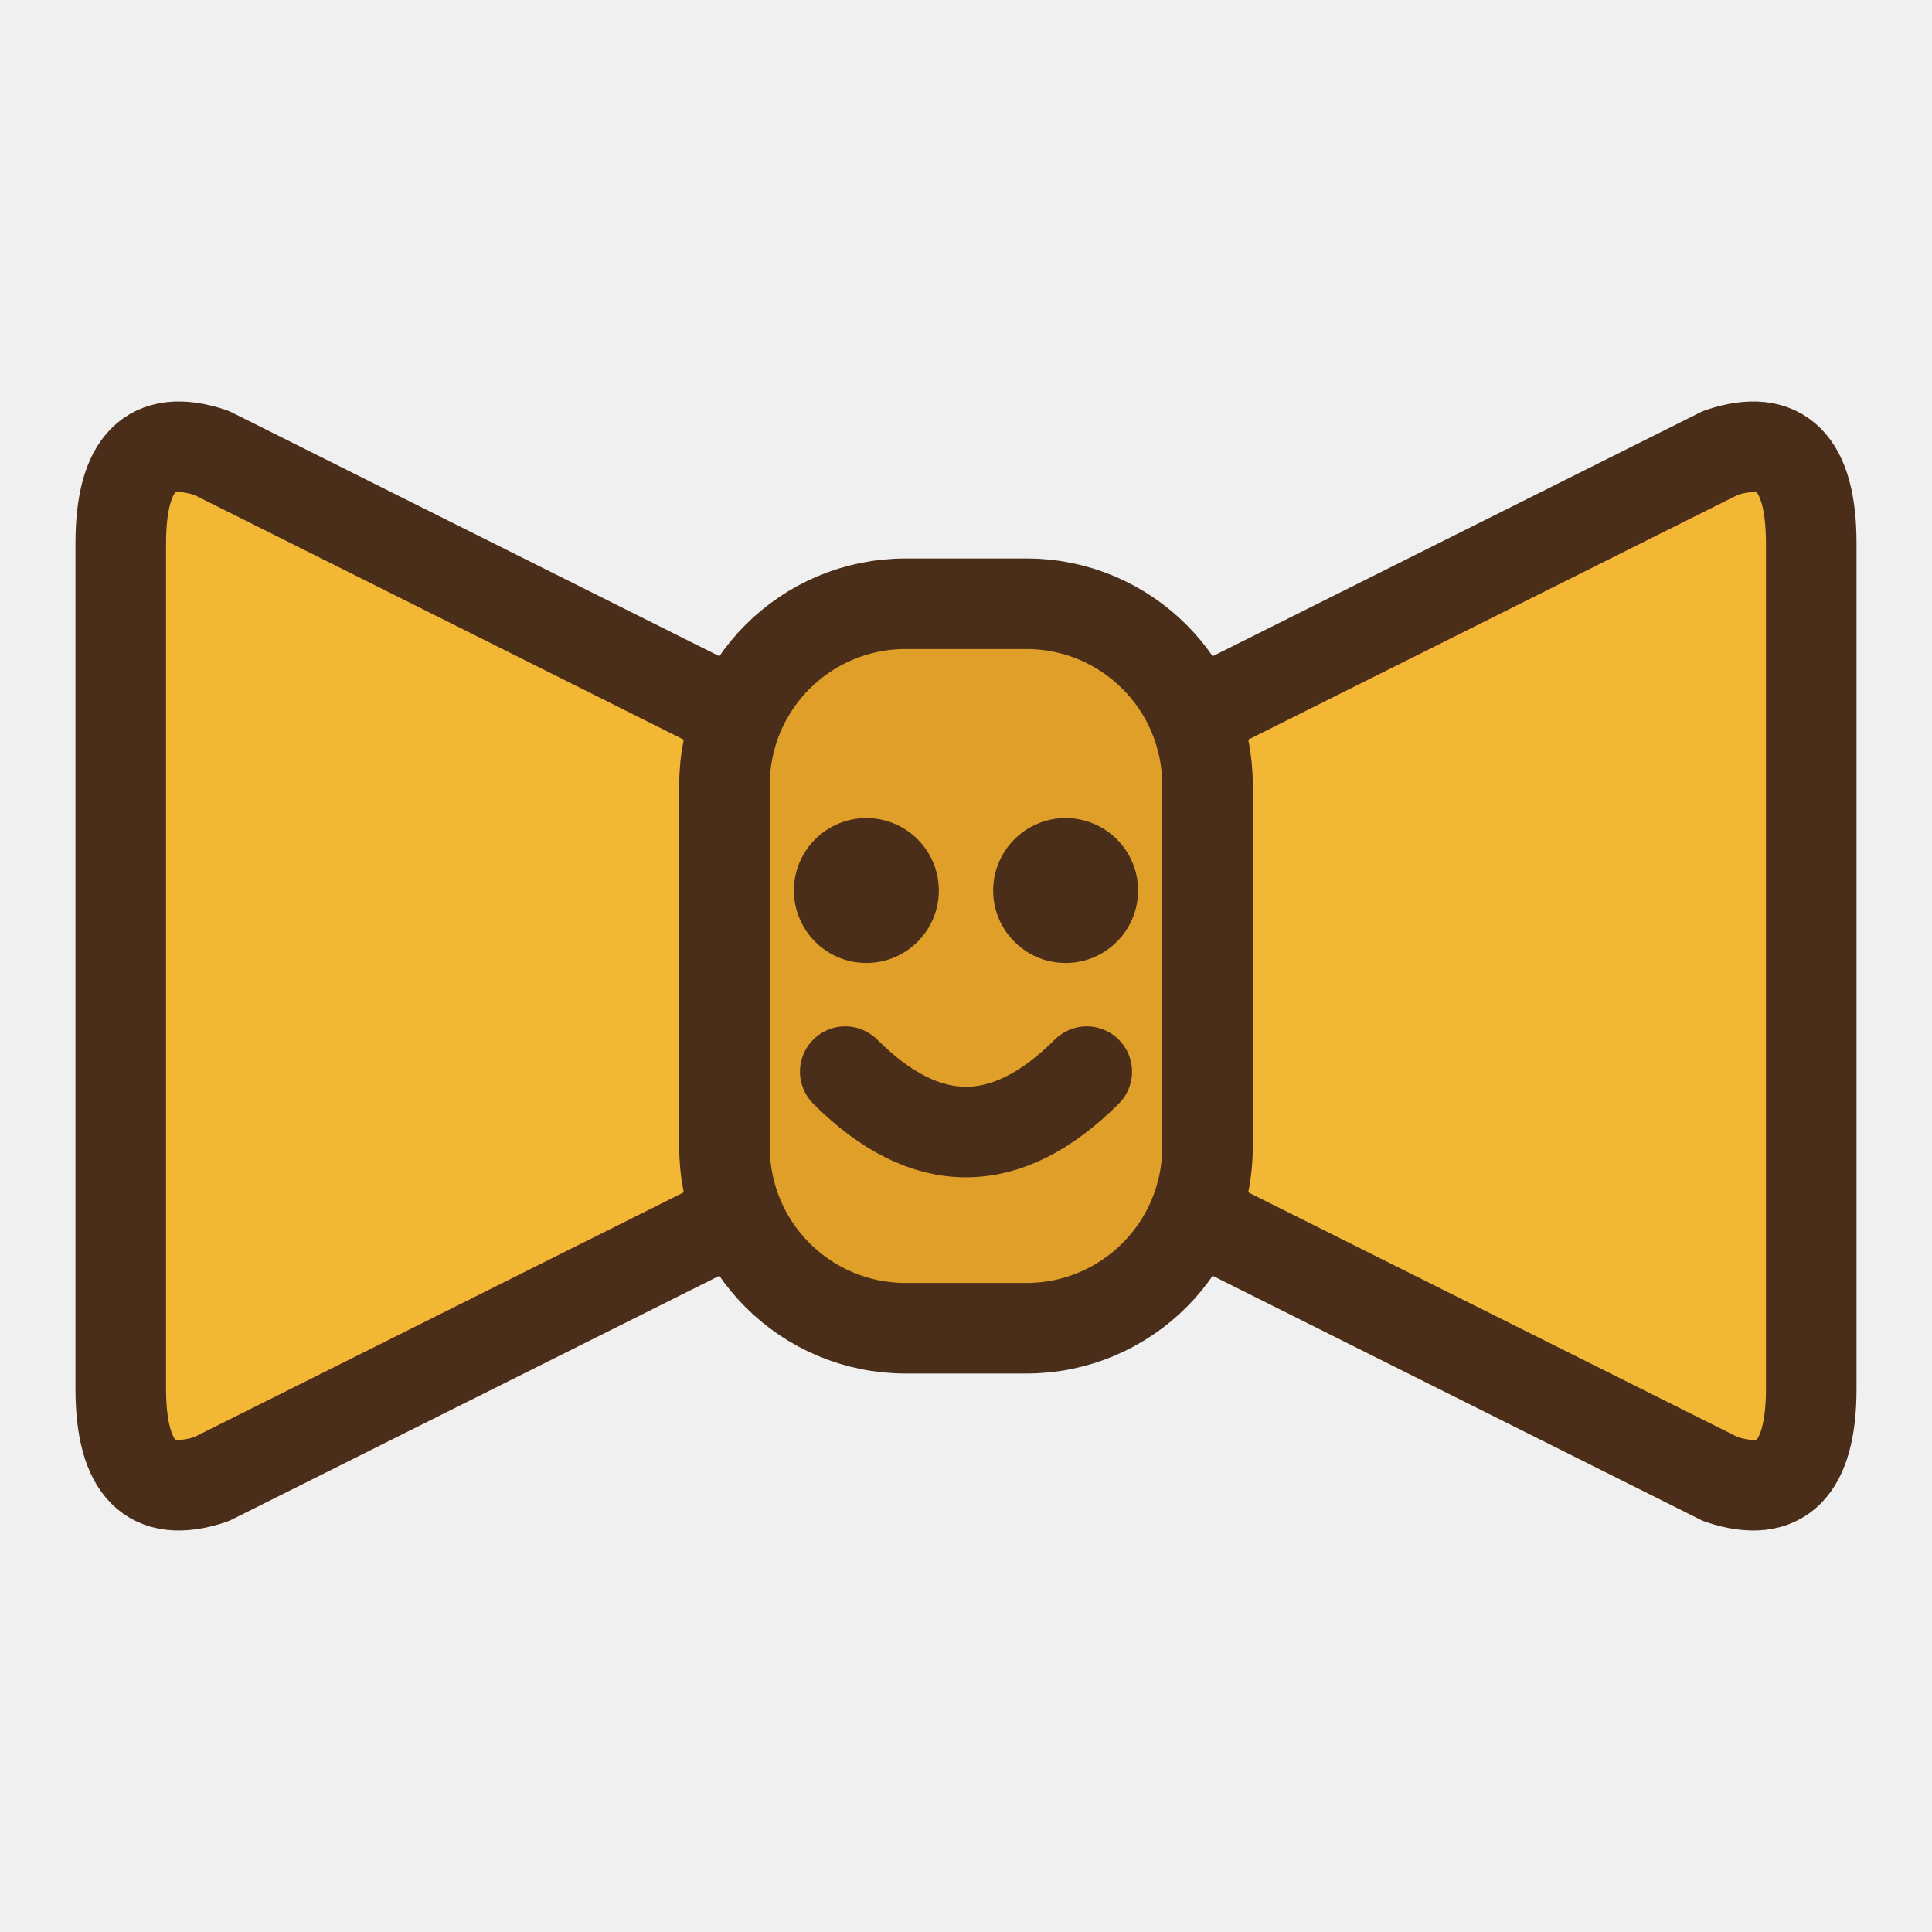
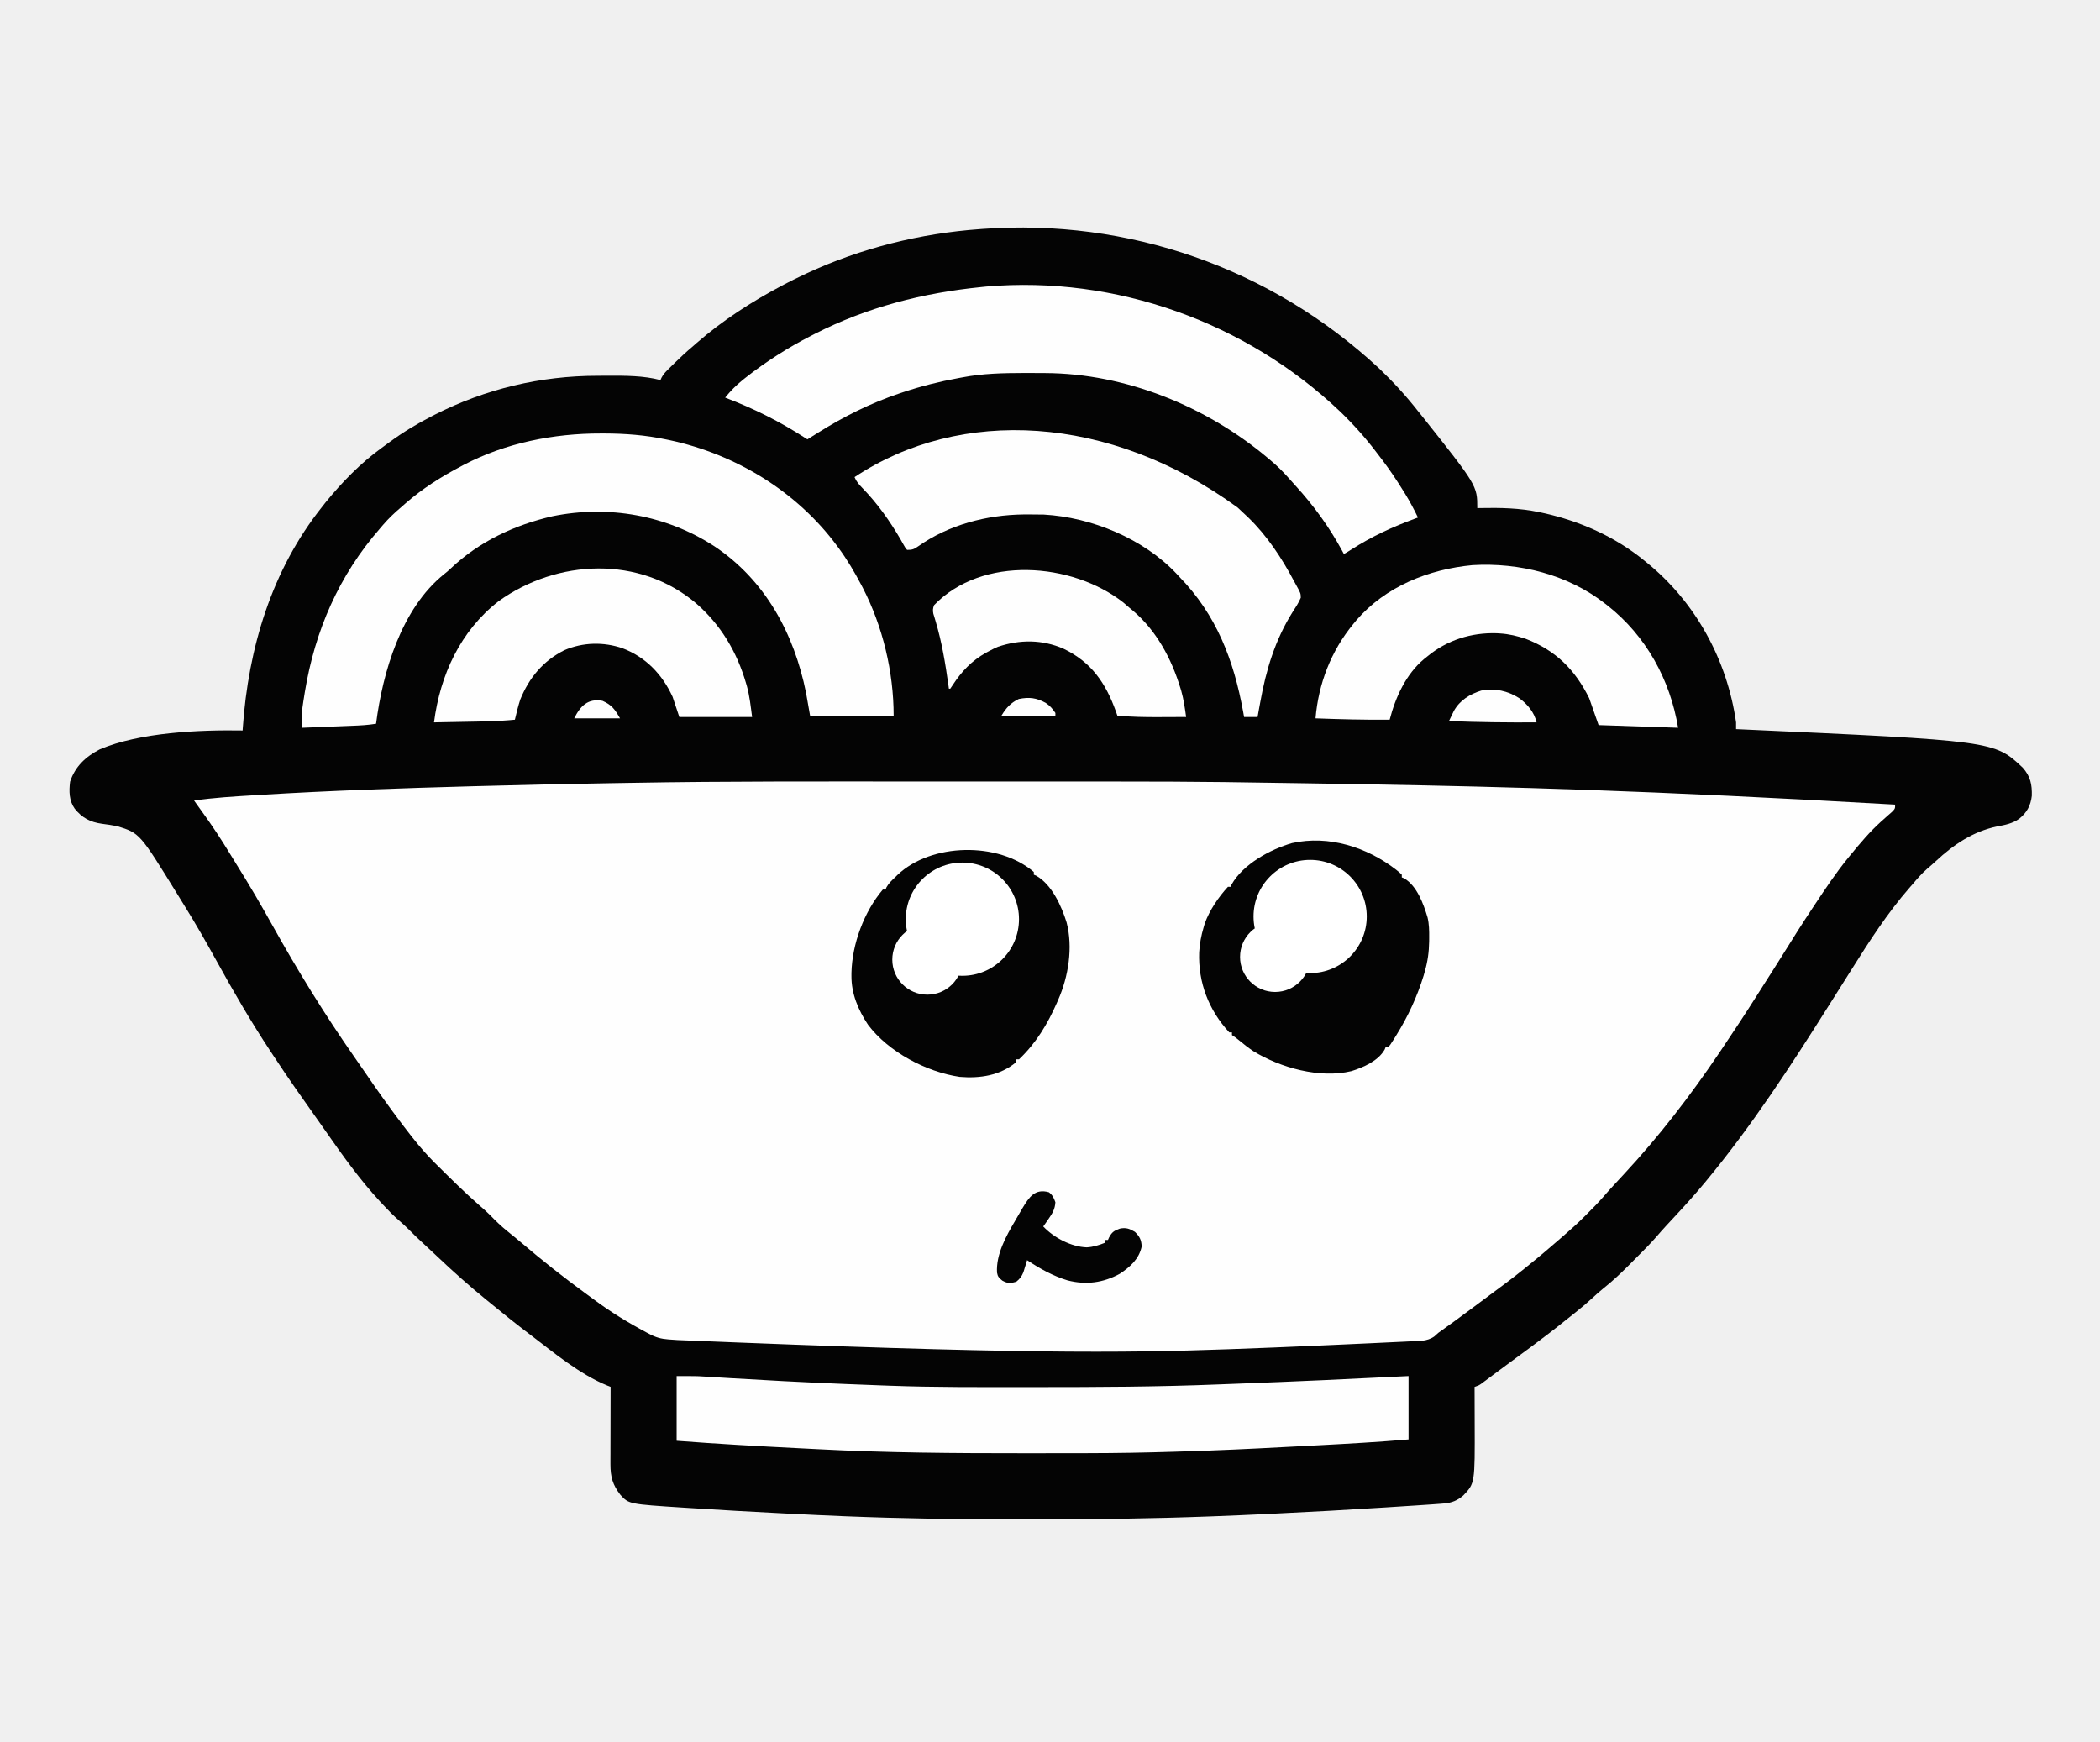
- <svg xmlns="http://www.w3.org/2000/svg" viewBox="0 0 64 64">
-   <g stroke="#4A2E1A" stroke-width="3" stroke-linejoin="round">
-     <path d="M7,15 L27,25 L27,39 L7,49 Q4,50 4,46 L4,18 Q4,14 7,15 Z" fill="#F2B735" />
-     <path d="M57,15 L37,25 L37,39 L57,49 Q60,50 60,46 L60,18 Q60,14 57,15 Z" fill="#F2B735" />
-     <rect x="24" y="20" width="16" height="24" rx="6" fill="#E09F28" />
-   </g>
-   <circle cx="28.7" cy="29.5" r="2.4" fill="#4A2E1A" />
-   <circle cx="35.3" cy="29.5" r="2.4" fill="#4A2E1A" />
-   <path d="M28,35.5 Q32,39.5 36,35.5" fill="none" stroke="#4A2E1A" stroke-width="3" stroke-linecap="round" />
+ <svg xmlns="http://www.w3.org/2000/svg" version="1.1" width="1558" height="1292">
+   <path d="M0 0 C10.41 9.92 20.09 20.47 28.98 31.79 C29.7 32.69 30.43 33.58 31.18 34.51 C72.98 87.11 72.98 87.11 72.98 103.79 C73.32 103.78 73.32 103.78 75.05 103.74 C89.98 103.44 104.33 103.69 118.98 106.79 C119.87 106.97 120.76 107.16 121.68 107.36 C149.07 113.36 175.21 124.97 196.98 142.79 C197.52 143.23 198.06 143.66 198.63 144.12 C234.99 173.57 258.36 216.46 264.98 262.79 C265 264.45 265 266.12 264.98 267.79 C265.61 267.82 266.25 267.84 266.9 267.87 C456.43 276.47 456.43 276.47 477.65 296.36 C483.38 302.82 484.59 308.85 484.38 317.24 C483.55 324.48 480.74 329.74 475.04 334.29 C470.04 337.82 464.54 338.92 458.6 339.97 C440.7 343.78 426.45 353.36 413.21 365.7 C411.12 367.65 408.97 369.5 406.79 371.35 C402.78 374.85 399.4 378.72 395.98 382.79 C395.19 383.69 394.4 384.59 393.59 385.52 C377.2 404.33 363.74 425.26 350.51 446.35 C348.01 450.33 345.49 454.31 342.98 458.29 C340.02 462.96 337.07 467.64 334.12 472.33 C305.79 517.28 276.9 561.8 242.98 602.79 C242.49 603.37 242.01 603.95 241.52 604.55 C234.9 612.52 228.03 620.2 220.98 627.79 C219.41 629.48 217.84 631.17 216.28 632.86 C215.29 633.93 214.29 635 213.3 636.07 C210.79 638.78 208.34 641.53 205.94 644.34 C201.06 649.94 195.78 655.17 190.52 660.43 C188.74 662.21 186.97 664 185.2 665.79 C179.14 671.87 173.02 677.6 166.29 682.94 C163.54 685.13 160.98 687.45 158.41 689.85 C154.31 693.61 150.13 697.17 145.75 700.61 C143.68 702.23 141.62 703.87 139.58 705.53 C130.54 712.84 121.32 719.88 111.98 726.79 C111.23 727.34 110.49 727.88 109.73 728.45 C105.79 731.36 101.84 734.27 97.89 737.17 C94.47 739.68 91.06 742.21 87.65 744.75 C86.79 745.4 85.92 746.04 85.03 746.7 C83.36 747.94 81.69 749.19 80.03 750.43 C79.28 750.99 78.53 751.55 77.76 752.12 C77.1 752.61 76.44 753.1 75.76 753.61 C73.98 754.79 73.98 754.79 70.98 755.79 C70.98 756.36 70.98 756.94 70.98 757.53 C71.01 763.62 71.02 769.7 71.03 775.79 C71.04 778.05 71.04 780.31 71.05 782.57 C71.22 827.28 71.22 827.28 62.69 836.28 C58.31 840.12 53.97 841.87 48.17 842.32 C47.19 842.4 46.22 842.48 45.22 842.56 C44.15 842.63 43.08 842.71 41.98 842.79 C40.84 842.87 39.7 842.95 38.53 843.04 C34.55 843.31 30.58 843.58 26.61 843.84 C25.87 843.89 25.13 843.93 24.36 843.98 C18.61 844.36 12.85 844.73 7.1 845.1 C6.24 845.15 5.38 845.21 4.5 845.27 C-22.91 847.01 -50.32 848.55 -77.76 849.85 C-80.24 849.97 -82.73 850.09 -85.22 850.21 C-97.49 850.81 -109.75 851.32 -122.02 851.79 C-123.16 851.83 -124.3 851.87 -125.48 851.92 C-168.26 853.53 -210.99 854.11 -253.8 854.04 C-259.18 854.04 -264.56 854.04 -269.95 854.05 C-312.01 854.11 -353.99 853.49 -396.02 851.79 C-397.04 851.75 -398.06 851.7 -399.1 851.66 C-410.82 851.18 -422.54 850.64 -434.26 850.03 C-436.74 849.91 -439.22 849.78 -441.7 849.66 C-465.03 848.48 -488.34 847.17 -511.65 845.66 C-512.91 845.58 -514.16 845.5 -515.46 845.42 C-556.45 842.78 -556.45 842.78 -562.76 835.89 C-568.45 828.59 -570.16 822.53 -570.14 813.23 C-570.14 811.95 -570.14 810.67 -570.14 809.35 C-570.13 807.97 -570.13 806.58 -570.12 805.2 C-570.12 803.77 -570.12 802.35 -570.12 800.92 C-570.11 797.18 -570.1 793.45 -570.09 789.71 C-570.08 785.89 -570.08 782.06 -570.07 778.24 C-570.06 770.76 -570.05 763.27 -570.02 755.79 C-570.41 755.64 -570.41 755.64 -572.33 754.89 C-593.15 746.37 -612.27 730.29 -630.02 716.79 C-631.04 716.02 -632.05 715.25 -633.1 714.46 C-641.27 708.23 -649.25 701.78 -657.2 695.27 C-658.8 693.97 -660.39 692.68 -661.99 691.38 C-674.78 681 -686.97 670.14 -698.9 658.8 C-702.89 655.02 -706.91 651.29 -710.94 647.57 C-713.84 644.87 -716.68 642.14 -719.45 639.32 C-721.87 636.88 -724.36 634.6 -726.97 632.36 C-731.24 628.67 -735.11 624.67 -738.96 620.54 C-739.66 619.78 -740.37 619.03 -741.09 618.25 C-756.12 602.05 -768.96 583.94 -781.59 565.84 C-783.49 563.12 -785.4 560.42 -787.31 557.72 C-798.35 542.14 -809.38 526.55 -819.85 510.58 C-820.65 509.36 -821.46 508.13 -822.27 506.91 C-836.75 485.02 -849.95 462.27 -862.61 439.29 C-870.18 425.55 -877.95 412.01 -886.23 398.68 C-888.12 395.63 -890 392.57 -891.88 389.51 C-919.36 344.98 -919.36 344.98 -936.02 339.79 C-939.79 339.05 -943.57 338.48 -947.38 338 C-956.07 336.81 -962.1 333.64 -967.61 326.78 C-971.83 320.82 -971.89 313.85 -971.02 306.79 C-967.27 295.43 -959.44 288.19 -949.02 282.79 C-919.35 270.17 -875.04 268.25 -843.02 268.79 C-843 268.49 -843 268.49 -842.9 266.98 C-838.82 207.68 -821.49 149.75 -784.02 102.79 C-783.62 102.27 -783.62 102.27 -781.56 99.65 C-769.42 84.71 -755.45 70.3 -739.79 59.05 C-737.85 57.66 -735.94 56.24 -734.02 54.82 C-724.15 47.57 -713.91 41.38 -703.02 35.79 C-702.22 35.37 -701.42 34.96 -700.59 34.53 C-663 15.36 -621.86 5.6 -579.72 5.6 C-577.06 5.6 -574.39 5.58 -571.73 5.56 C-558.94 5.52 -545.46 5.49 -533.02 8.79 C-532.76 8.19 -532.49 7.6 -532.21 6.99 C-531.02 4.78 -529.82 3.34 -528.05 1.58 C-527.46 1 -526.88 0.41 -526.28 -0.19 C-525.66 -0.79 -525.04 -1.4 -524.4 -2.03 C-523.76 -2.66 -523.12 -3.28 -522.47 -3.93 C-518.12 -8.2 -513.69 -12.3 -509.02 -16.21 C-508.57 -16.61 -508.57 -16.61 -506.29 -18.62 C-487.07 -35.38 -465.52 -49.29 -443.02 -61.21 C-442.7 -61.39 -442.7 -61.39 -441.05 -62.26 C-436.42 -64.69 -431.75 -66.99 -427.02 -69.21 C-426.21 -69.59 -425.41 -69.98 -424.57 -70.37 C-384.33 -89.09 -340.26 -100.04 -296.02 -103.21 C-295.65 -103.24 -295.65 -103.24 -293.73 -103.38 C-186.56 -111.06 -80.77 -74.99 0 0 Z " fill="#040404" transform="translate(1023.024,273.2134)" />
+   <path d="M0 0 C13.68 0 27.37 0 41.05 -0 C196.56 -0.05 196.56 -0.05 268.04 1.06 C273.38 1.15 278.72 1.22 284.05 1.3 C297.32 1.49 310.59 1.7 323.86 1.95 C327.26 2.01 330.66 2.07 334.06 2.13 C435.73 3.96 537.41 6.53 722.24 17.13 C722.24 20.13 722.24 20.13 719.9 22.55 C718.85 23.48 717.8 24.4 716.74 25.32 C715.63 26.31 714.53 27.29 713.42 28.29 C712.87 28.77 712.33 29.26 711.77 29.75 C703.33 37.36 696.12 46 688.93 54.75 C688.68 55.06 688.68 55.06 687.39 56.62 C678.37 67.68 670.45 79.63 662.56 91.5 C662.13 92.15 661.7 92.79 661.26 93.46 C653.61 104.94 646.25 116.58 638.99 128.31 C634.39 135.72 629.66 143.06 624.97 150.42 C623.24 153.13 621.53 155.84 619.82 158.55 C611.18 172.22 602.29 185.72 593.24 199.13 C592.66 199.99 592.08 200.86 591.48 201.74 C570.2 233.25 547.13 263.26 521.24 291.13 C519.68 292.82 518.11 294.51 516.55 296.2 C515.55 297.27 514.56 298.34 513.56 299.41 C510.96 302.23 508.41 305.08 505.91 307.98 C502.06 312.41 497.96 316.56 493.81 320.69 C493.45 321.05 493.45 321.05 491.65 322.86 C487.01 327.49 482.22 331.87 477.24 336.13 C476.02 337.2 474.79 338.27 473.57 339.34 C466.23 345.73 458.83 352.03 451.24 358.13 C450.13 359.04 449.01 359.95 447.9 360.86 C439.43 367.73 430.74 374.25 421.94 380.69 C417.66 383.82 413.41 387 409.18 390.19 C400.63 396.63 391.95 402.9 383.24 409.13 C382.29 409.99 381.35 410.85 380.37 411.73 C374.97 415.55 368.53 415.14 362.16 415.39 C360.73 415.46 359.31 415.53 357.88 415.61 C354.02 415.81 350.16 415.98 346.29 416.15 C342.19 416.33 338.09 416.53 333.99 416.74 C325.43 417.15 316.86 417.54 308.29 417.91 C303.44 418.12 298.6 418.34 293.75 418.56 C272.58 419.52 251.42 420.37 230.24 421.13 C229.89 421.14 229.89 421.14 228.09 421.21 C148.54 424.07 68.99 424.82 -180.94 414.42 C-183.24 414.24 -185.55 414.08 -187.85 413.94 C-193.27 413.55 -197.36 412.41 -202.13 409.82 C-202.8 409.47 -203.46 409.12 -204.15 408.76 C-217.62 401.6 -230.63 393.64 -242.87 384.53 C-245.02 382.94 -247.18 381.36 -249.35 379.78 C-265.69 367.85 -281.51 355.34 -296.91 342.22 C-300.38 339.27 -303.89 336.41 -307.44 333.57 C-311.99 329.87 -316.12 325.91 -320.18 321.68 C-322.91 318.98 -325.77 316.47 -328.67 313.96 C-339.08 304.84 -348.94 295.06 -358.76 285.32 C-359.62 284.47 -360.48 283.62 -361.36 282.75 C-367.26 276.86 -372.6 270.68 -377.76 264.13 C-378.32 263.41 -378.89 262.7 -379.47 261.96 C-381 260 -382.51 258.04 -384.01 256.07 C-384.55 255.35 -385.1 254.64 -385.66 253.9 C-394.69 242 -403.34 229.84 -411.76 217.5 C-414.65 213.28 -417.58 209.08 -420.51 204.88 C-442.59 173.28 -462.6 140.83 -481.39 107.16 C-489.96 91.81 -498.77 76.67 -508.11 61.77 C-509.77 59.1 -511.41 56.42 -513.05 53.74 C-519.47 43.2 -526.18 32.96 -533.43 22.96 C-535.55 20.03 -537.65 17.08 -539.76 14.13 C-524.97 11.94 -510.1 11.1 -495.19 10.19 C-493.78 10.11 -492.37 10.02 -490.96 9.93 C-438.26 6.71 -385.53 4.95 -332.76 3.5 C-331.61 3.47 -330.46 3.44 -329.28 3.41 C-296.66 2.51 -264.04 1.77 -231.41 1.25 C-226.29 1.17 -221.17 1.08 -216.05 0.99 C-144.04 -0.29 -72.02 -0.02 0 0 Z " fill="#FEFEFE" transform="translate(683.7573,579.8705)" />
+   <path d="M0 0 C0.89 0 1.79 0 2.71 0 C18.17 0.04 33.02 1.19 48.19 4.38 C49.09 4.56 50 4.75 50.93 4.94 C100.01 15.44 145.22 42.88 175.19 83.38 C175.59 83.91 175.99 84.45 176.4 85.01 C182.78 93.7 188.18 102.84 193.19 112.38 C193.53 113.03 193.88 113.68 194.23 114.36 C209.13 143.16 217.19 177 217.19 209.38 C196.73 209.38 176.27 209.38 155.19 209.38 C154.69 206.57 154.69 206.57 152.19 192.38 C143.33 148.46 121.99 108.83 84.05 83.59 C48.62 60.59 5.55 52.97 -35.81 61.38 C-64.12 67.88 -90.22 80.1 -111.41 100.15 C-113.81 102.38 -113.81 102.38 -116.42 104.45 C-148.06 129.93 -161.88 176.99 -166.81 215.38 C-172.87 216.38 -178.87 216.68 -185 216.91 C-186.05 216.95 -187.11 217 -188.19 217.04 C-191.55 217.18 -194.9 217.31 -198.25 217.44 C-200.53 217.53 -202.81 217.62 -205.09 217.71 C-210.67 217.94 -216.24 218.16 -221.81 218.38 C-221.94 206.8 -221.94 206.8 -221.15 201.49 C-221 200.48 -220.85 199.47 -220.7 198.43 C-220.53 197.38 -220.36 196.33 -220.19 195.25 C-220.01 194.13 -219.83 193.01 -219.65 191.85 C-212.12 146.14 -194.34 105.31 -163.81 70.38 C-163.09 69.53 -162.37 68.68 -161.62 67.81 C-157.34 62.86 -152.82 58.57 -147.81 54.38 C-146.87 53.54 -145.92 52.71 -144.95 51.85 C-132.4 40.85 -118.55 32.14 -103.81 24.38 C-103.18 24.04 -102.54 23.7 -101.89 23.35 C-70.6 6.99 -35.08 -0.08 0 0 Z " fill="#FEFEFE" transform="translate(445.8125,321.625)" />
+   <path d="M0 0 C9.97 9.62 19.12 19.85 27.45 30.92 C28.77 32.67 30.1 34.41 31.44 36.14 C36.91 43.35 41.87 50.81 46.64 58.48 C47.18 59.34 47.72 60.2 48.27 61.09 C51.77 66.8 54.87 72.63 57.77 78.67 C57.22 78.87 56.66 79.07 56.1 79.28 C38.91 85.56 23.3 92.77 7.9 102.67 C4.77 104.67 4.77 104.67 2.77 105.67 C2.25 104.7 1.73 103.73 1.19 102.73 C-8.32 85.32 -19.59 69.81 -32.98 55.15 C-34.5 53.47 -36.02 51.78 -37.52 50.07 C-42.13 44.83 -46.84 40.11 -52.23 35.67 C-52.78 35.21 -53.33 34.75 -53.9 34.27 C-99.28 -3.88 -159.15 -28.25 -218.86 -28.53 C-219.85 -28.54 -220.84 -28.55 -221.85 -28.55 C-225.02 -28.57 -228.19 -28.58 -231.36 -28.58 C-231.9 -28.58 -231.9 -28.58 -234.63 -28.58 C-250.05 -28.56 -265.04 -28.24 -280.23 -25.33 C-280.72 -25.24 -280.72 -25.24 -283.19 -24.79 C-297.16 -22.23 -310.76 -18.82 -324.23 -14.33 C-325.11 -14.04 -325.99 -13.74 -326.89 -13.44 C-348.43 -6.17 -367.99 3.62 -387.23 15.67 C-388.01 16.16 -388.78 16.64 -389.58 17.14 C-391.46 18.31 -393.35 19.49 -395.23 20.67 C-395.72 20.36 -396.2 20.04 -396.7 19.71 C-415.89 7.29 -434.86 -2.15 -456.23 -10.33 C-452.31 -15.17 -448.21 -19.36 -443.36 -23.27 C-442.68 -23.81 -442 -24.36 -441.31 -24.92 C-426.08 -36.94 -409.51 -47.5 -392.23 -56.33 C-391.38 -56.76 -390.53 -57.2 -389.66 -57.65 C-350.82 -77.43 -309.45 -88.01 -266.23 -92.33 C-265.6 -92.39 -265.6 -92.39 -262.39 -92.73 C-166.22 -100.93 -69.67 -66.21 0 0 Z " fill="#FEFEFE" transform="translate(994.2305,305.3281)" />
+   <path d="M0 0 C14.62 0 14.62 0 19.77 0.32 C20.36 0.35 20.36 0.35 23.33 0.53 C23.95 0.57 23.95 0.57 27.09 0.77 C28.44 0.85 29.8 0.93 31.15 1.01 C34.05 1.19 36.95 1.36 39.84 1.54 C65.98 3.12 92.12 4.5 118.28 5.59 C120.45 5.69 122.61 5.78 124.78 5.87 C133.83 6.26 142.87 6.61 151.92 6.93 C153.96 7 156 7.07 158.03 7.15 C191.67 8.38 225.33 8.2 258.98 8.19 C261.39 8.19 263.8 8.19 266.21 8.19 C311.8 8.18 357.35 8.03 402.92 6.16 C407.29 5.99 411.67 5.82 416.05 5.66 C458.38 4.08 500.69 2.13 543 0 C543 15.51 543 31.02 543 47 C520.78 48.93 498.54 50.16 476.28 51.34 C473.16 51.5 470.04 51.67 466.92 51.83 C443.1 53.11 419.28 54.36 395.44 55.25 C394.51 55.28 393.58 55.32 392.63 55.36 C387.23 55.55 381.83 55.73 376.43 55.89 C374.03 55.97 371.63 56.04 369.24 56.12 C347.82 56.8 326.41 57.17 304.98 57.2 C302.66 57.2 300.34 57.21 298.02 57.21 C287.19 57.24 276.35 57.25 265.52 57.25 C262.92 57.25 260.33 57.25 257.73 57.25 C206.63 57.27 155.62 56.95 104.58 54.24 C99.72 53.98 94.87 53.74 90.02 53.5 C59.99 51.99 29.98 50.3 0 48 C0 32.16 0 16.32 0 0 Z " fill="#FEFEFE" transform="translate(502,1021)" />
+   <path d="M0 0 C1.95 1.8 3.88 3.62 5.81 5.44 C6.54 6.13 7.28 6.82 8.03 7.53 C21.92 21 32.79 37.52 41.81 54.55 C42.52 55.88 43.25 57.2 43.99 58.51 C46.79 63.63 46.79 63.63 46.88 66.93 C45.25 70.76 43.01 74.14 40.75 77.62 C27.78 98.3 21.1 120.56 16.81 144.44 C16.59 145.66 16.36 146.88 16.12 148.14 C15.68 150.57 15.24 153 14.81 155.44 C11.51 155.44 8.21 155.44 4.81 155.44 C4.58 154.14 4.35 152.85 4.11 151.51 C-2.83 113.32 -15.69 79.61 -43.19 51.44 C-43.9 50.66 -44.61 49.89 -45.35 49.09 C-69.95 23.02 -108.4 7.22 -143.81 5.23 C-147.5 5.14 -151.18 5.11 -154.88 5.12 C-156.19 5.13 -157.5 5.14 -158.85 5.14 C-186.15 5.48 -214.23 12.76 -236.77 28.64 C-240 30.88 -241.09 31.44 -245.19 31.44 C-246.43 30.09 -246.43 30.09 -247.49 28.17 C-247.9 27.45 -248.31 26.74 -248.74 26 C-249.18 25.22 -249.61 24.43 -250.06 23.62 C-258.11 9.86 -267.3 -3.13 -278.46 -14.56 C-280.9 -17.07 -282.86 -19.29 -284.19 -22.56 C-205.84 -74.6 -95.09 -69.37 0 0 Z " fill="#FEFEFE" transform="translate(918.1875,376.5625)" />
+   <path d="M0 0 C2.43 1.96 2.43 1.96 4.12 3.62 C4.12 4.28 4.12 4.95 4.12 5.62 C4.69 5.84 5.26 6.06 5.85 6.29 C15.39 11.89 20.25 25.36 23.23 35.32 C24.43 40.28 24.47 45.17 24.44 50.25 C24.43 51.22 24.43 52.19 24.42 53.19 C24.3 61.03 23.34 68.08 21.12 75.62 C20.87 76.54 20.61 77.46 20.35 78.4 C15.63 93.86 8.67 108.92 0.12 122.62 C-0.17 123.1 -0.17 123.1 -1.64 125.48 C-4.54 130.02 -4.54 130.02 -5.88 131.62 C-6.54 131.62 -7.19 131.62 -7.88 131.62 C-8.11 132.2 -8.35 132.78 -8.6 133.38 C-13.41 141.84 -24.36 146.59 -33.27 149.37 C-56.84 155.03 -85.84 146.91 -106.11 134.5 C-109.85 131.97 -113.36 129.22 -116.82 126.32 C-118.88 124.62 -118.88 124.62 -121.88 122.62 C-121.88 121.97 -121.88 121.31 -121.88 120.62 C-122.53 120.62 -123.2 120.62 -123.88 120.62 C-139.15 104.04 -146.99 83.65 -146.2 61.18 C-145.82 54.79 -144.71 48.75 -142.88 42.62 C-142.59 41.67 -142.31 40.71 -142.02 39.73 C-138.54 30 -131.86 20.24 -124.88 12.62 C-124.22 12.62 -123.55 12.62 -122.88 12.62 C-122.64 12.07 -122.41 11.52 -122.18 10.95 C-113.67 -4.24 -93.33 -15.22 -77.32 -19.83 C-49.99 -25.89 -21.72 -16.84 0 0 Z " fill="#040404" transform="translate(1035.875,645.375)" />
+   <path d="M0 0 C0 0.66 0 1.32 0 2 C0.57 2.24 1.14 2.48 1.73 2.73 C13.32 9.21 20.58 25.31 24.31 37.38 C29.19 55.87 25.69 77.69 18 95 C17.7 95.69 17.4 96.38 17.09 97.09 C10.13 112.91 1.64 127.01 -11 139 C-11.66 139 -12.32 139 -13 139 C-13 139.66 -13 140.32 -13 141 C-24.93 151.07 -39.97 153.25 -55 152 C-79.86 148.33 -107.82 133.5 -123 113.34 C-130.28 102.42 -135.42 90.24 -135.31 77 C-135.31 76.27 -135.3 75.54 -135.3 74.78 C-134.83 53.44 -125.92 29.36 -112 13 C-111.34 13 -110.68 13 -110 13 C-109.77 12.44 -109.55 11.89 -109.31 11.31 C-107.64 8.36 -105.46 6.29 -103 4 C-102.37 3.38 -101.74 2.75 -101.09 2.11 C-76.29 -21.48 -26.4 -22.73 0 0 Z " fill="#040404" transform="translate(767,647)" />
+   <path d="M0 0 C0.26 0.21 0.26 0.21 1.61 1.25 C30.21 23.79 48.03 56.18 54 92 C34.53 91.34 15.06 90.68 -5 90 C-7.31 83.4 -9.62 76.8 -12 70 C-22.46 48.92 -36.7 34.64 -59 26 C-65.2 23.93 -71.46 22.4 -78 22 C-78.86 21.95 -79.71 21.89 -80.6 21.84 C-99.5 21.25 -117.42 26.94 -132 39 C-132.8 39.64 -133.6 40.28 -134.43 40.94 C-147.93 52.21 -155.64 69.25 -160 86 C-178.36 86.17 -196.66 85.68 -215 85 C-212.84 59.24 -203.47 35 -187 15 C-186.24 14.08 -185.48 13.15 -184.7 12.2 C-163 -12.91 -131.08 -25.63 -98.56 -28.69 C-63.76 -30.75 -27.7 -21.73 0 0 Z " fill="#FEFEFE" transform="translate(1191,448)" />
+   <path d="M0 0 C18.25 15.86 30.22 35.92 36.99 59.1 C37.23 59.9 37.46 60.7 37.7 61.53 C39.78 69.17 40.48 76.32 41.55 84.35 C23.73 84.35 5.91 84.35 -12.45 84.35 C-14.1 79.4 -15.75 74.45 -17.45 69.35 C-25.11 52.7 -37.33 39.89 -54.62 33.32 C-68.74 28.49 -84.03 28.86 -97.79 34.79 C-113.53 42.72 -123.82 55.15 -130.45 71.35 C-132.04 76.28 -133.27 81.3 -134.45 86.35 C-146.85 87.59 -159.3 87.68 -171.76 87.91 C-173.96 87.96 -176.17 88 -178.37 88.04 C-183.73 88.15 -189.09 88.25 -194.45 88.35 C-189.91 53.23 -174.92 20.46 -146.45 -1.65 C-102.99 -32.85 -41.94 -35.58 0 0 Z " fill="#FEFEFE" transform="translate(516.4458,447.6494)" />
+   <path d="M0 0 C1.55 1.32 3.09 2.65 4.62 4 C5.43 4.66 6.24 5.33 7.07 6.01 C24.65 20.93 35.76 41.73 42.38 63.56 C42.57 64.21 42.77 64.86 42.98 65.52 C44.81 71.91 45.7 78.43 46.62 85 C41.61 85.03 36.6 85.04 31.59 85.05 C29.89 85.06 28.19 85.07 26.49 85.08 C16.14 85.13 5.94 84.94 -4.38 84 C-4.74 82.97 -5.1 81.95 -5.48 80.89 C-13.08 59.74 -23.64 44.3 -44.35 34.32 C-60.12 27.44 -76.7 27.39 -92.98 32.88 C-95.19 33.81 -97.27 34.85 -99.38 36 C-100.17 36.42 -100.97 36.84 -101.79 37.27 C-112.6 43.33 -120 51.22 -126.66 61.47 C-127.23 62.31 -127.79 63.14 -128.38 64 C-128.71 64 -129.03 64 -129.38 64 C-129.49 63.17 -129.6 62.33 -129.72 61.48 C-131.99 45.33 -134.56 29.63 -139.23 13.98 C-139.52 12.98 -139.81 11.98 -140.12 10.95 C-140.38 10.09 -140.65 9.22 -140.93 8.33 C-141.41 5.8 -141.29 4.4 -140.38 2 C-104.65 -35.05 -38.03 -29.75 0 0 Z " fill="#FEFEFE" transform="translate(833.375,447)" />
+   <path d="M0 0 C2.74 2.08 3.64 4.17 4.81 7.38 C4.5 12.5 2.66 15.59 -0.25 19.75 C-0.62 20.28 -0.62 20.28 -2.47 22.96 C-3.04 23.76 -3.6 24.55 -4.19 25.38 C3.72 33.72 16.45 40.48 28.06 40.88 C32.94 40.62 37.31 39.2 41.81 37.38 C41.81 36.72 41.81 36.05 41.81 35.38 C42.47 35.38 43.13 35.38 43.81 35.38 C44.08 34.78 44.35 34.18 44.62 33.56 C46.79 29.57 48.17 28.61 52.56 27 C57.08 26.01 59.82 26.99 63.81 29.38 C67.3 32.77 68.72 35.49 68.81 40.38 C66.82 49.56 60.25 55.47 52.57 60.5 C40.19 67.25 27.47 68.89 13.81 65.38 C2.98 62.09 -6.81 56.63 -16.19 50.38 C-16.43 51.19 -16.67 52.01 -16.92 52.86 C-17.26 53.94 -17.59 55.01 -17.94 56.12 C-18.26 57.19 -18.59 58.26 -18.92 59.36 C-20.27 62.56 -21.5 64.21 -24.19 66.38 C-28.65 67.7 -30.43 67.78 -34.56 65.56 C-37.07 63.47 -37.96 62.71 -38.5 59.59 C-39.26 46.08 -31.83 32.65 -25.19 21.38 C-25 21.06 -25 21.06 -24.08 19.46 C-22.92 17.45 -21.74 15.44 -20.56 13.44 C-20.2 12.82 -19.84 12.21 -19.47 11.57 C-14.73 3.68 -10.31 -2.95 0 0 Z " fill="#040404" transform="translate(778.1875,884.625)" />
+   <path d="M0 0 C6.09 4.51 11.11 10.45 12.81 17.94 C-8.88 18.06 -30.51 17.84 -52.19 16.94 C-51.43 15.35 -50.66 13.76 -49.89 12.18 C-49.46 11.29 -49.03 10.41 -48.59 9.5 C-44.23 1.56 -36.72 -3.03 -28.21 -5.68 C-18.06 -7.6 -8.61 -5.52 0 0 Z " fill="#FEFEFE" transform="translate(1127.188,518.0625)" />
+   <path d="M0 0 C3.21 2.15 5.1 4.3 7.24 7.5 C7.24 8.16 7.24 8.82 7.24 9.5 C-5.96 9.5 -19.16 9.5 -32.76 9.5 C-29.31 3.75 -25.95 0.03 -19.88 -2.87 C-12.24 -4.4 -6.92 -3.78 0 0 Z " fill="#FEFEFE" transform="translate(775.7578,521.4961)" />
+   <path d="M0 0 C6.91 3.1 9.13 6.22 13 13 C1.78 13 -9.44 13 -21 13 C-16.33 3.66 -10.77 -1.94 0 0 Z " fill="#FEFEFE" transform="translate(447,520)" />
+   <circle cx="714" cy="682" r="42" fill="#ffffff" />
+   <circle cx="688" cy="712" r="26" fill="#ffffff" />
+   <circle cx="972" cy="680" r="42" fill="#ffffff" />
+   <circle cx="946" cy="710" r="26" fill="#ffffff" />
</svg>
